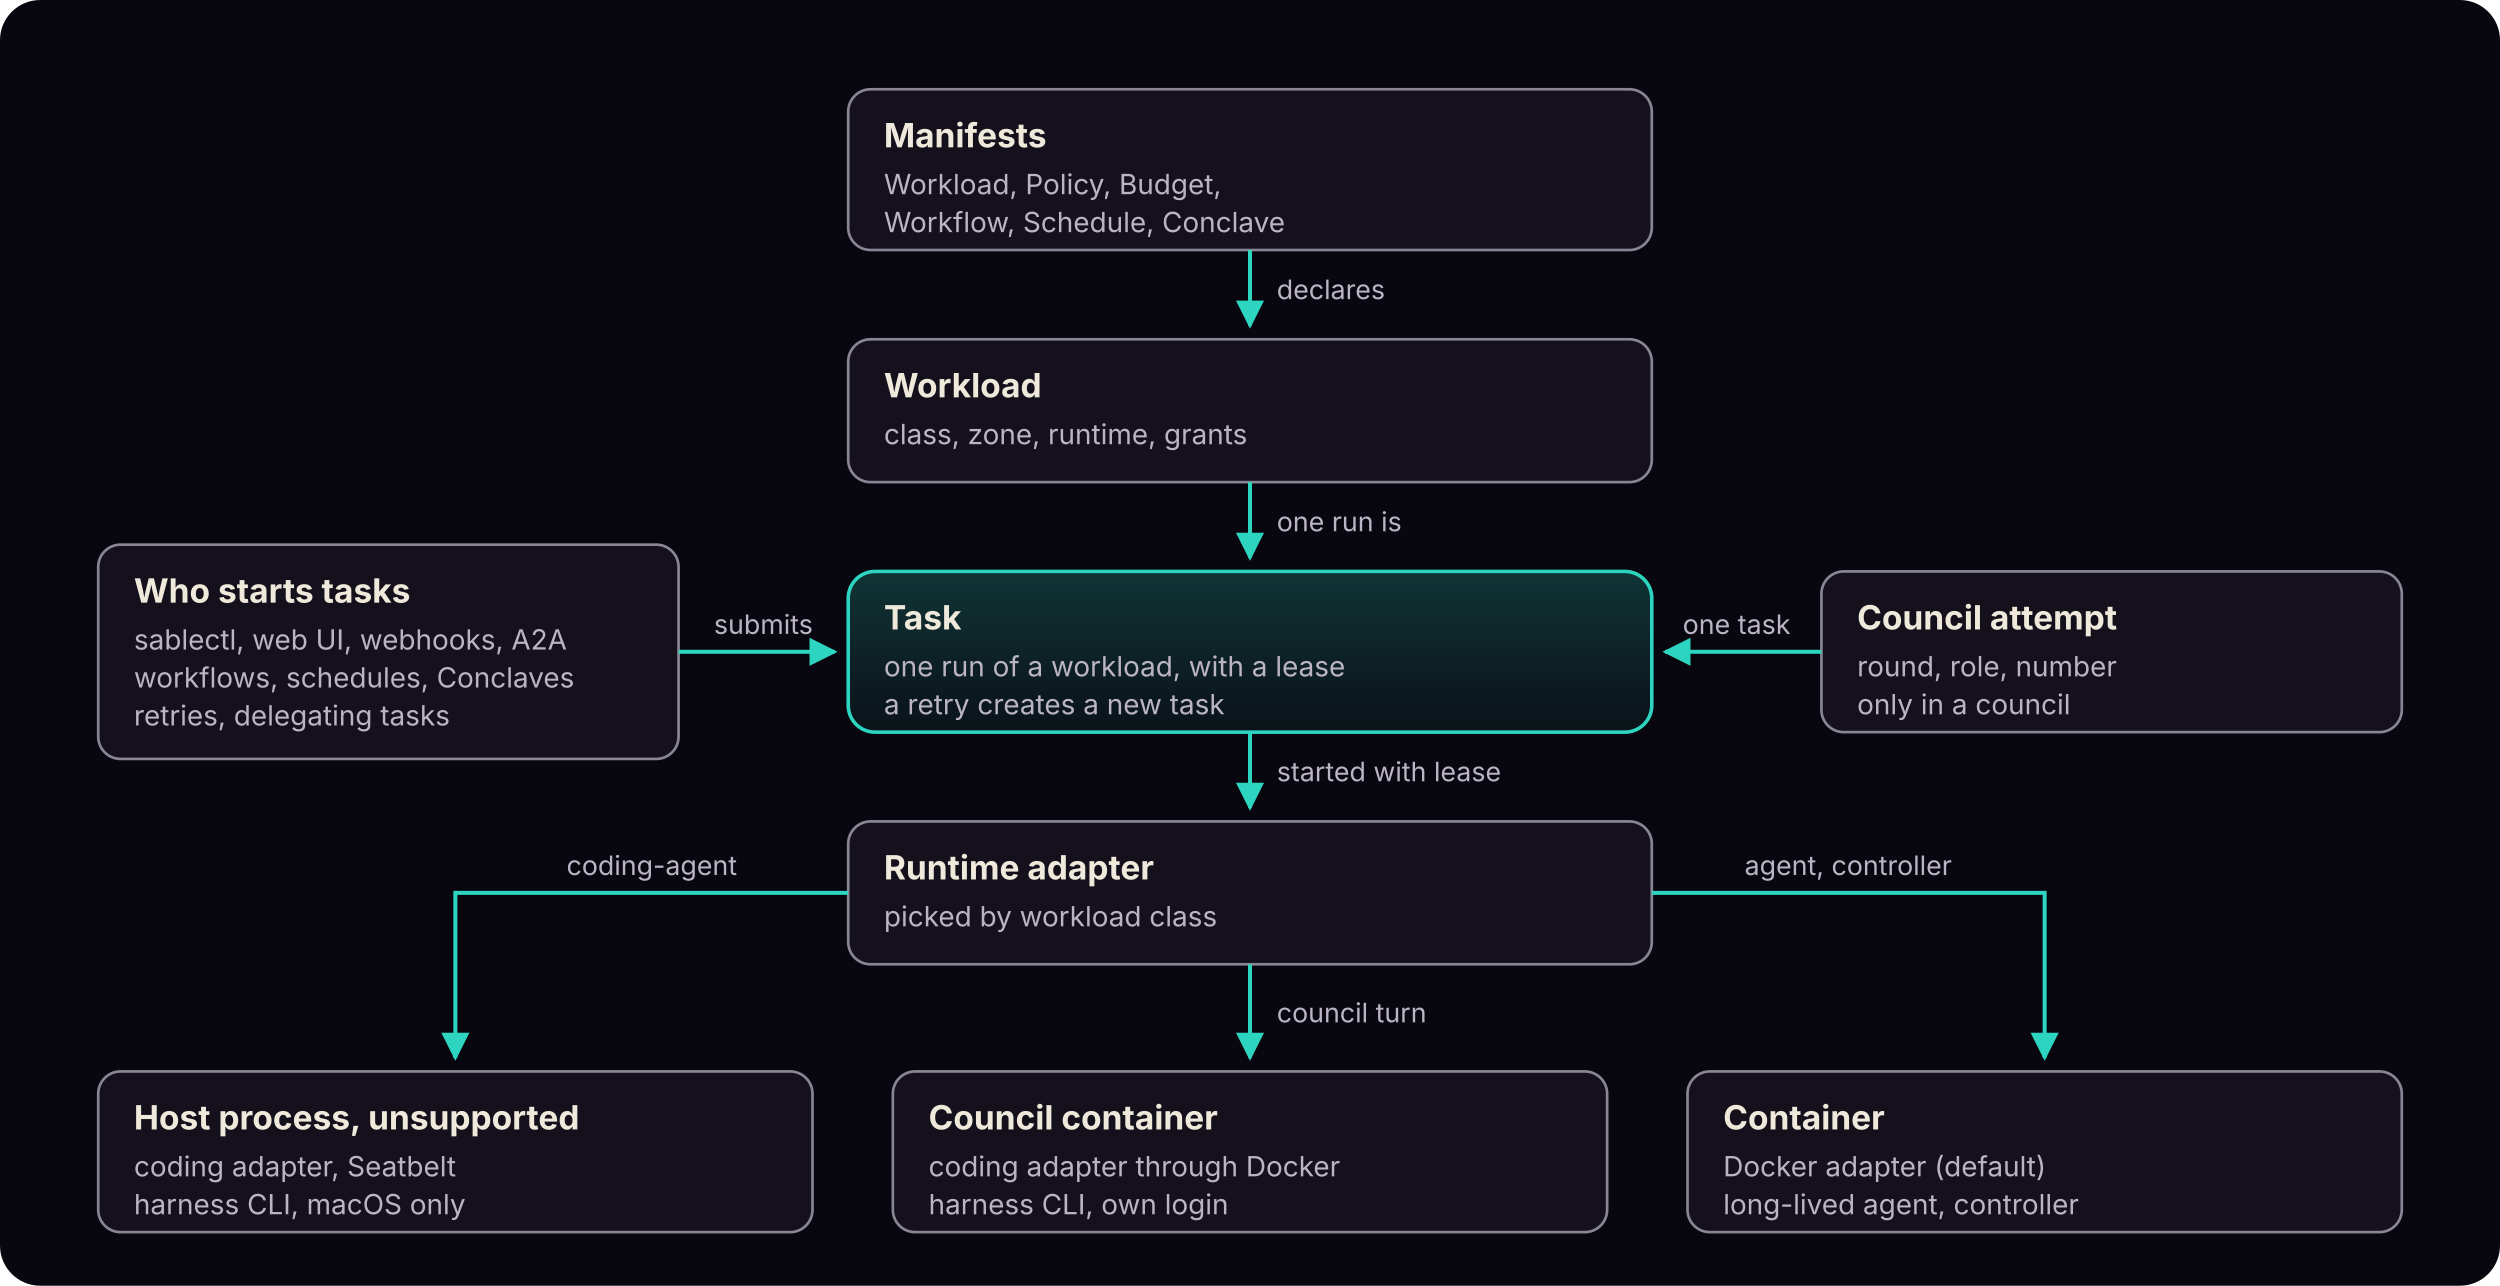
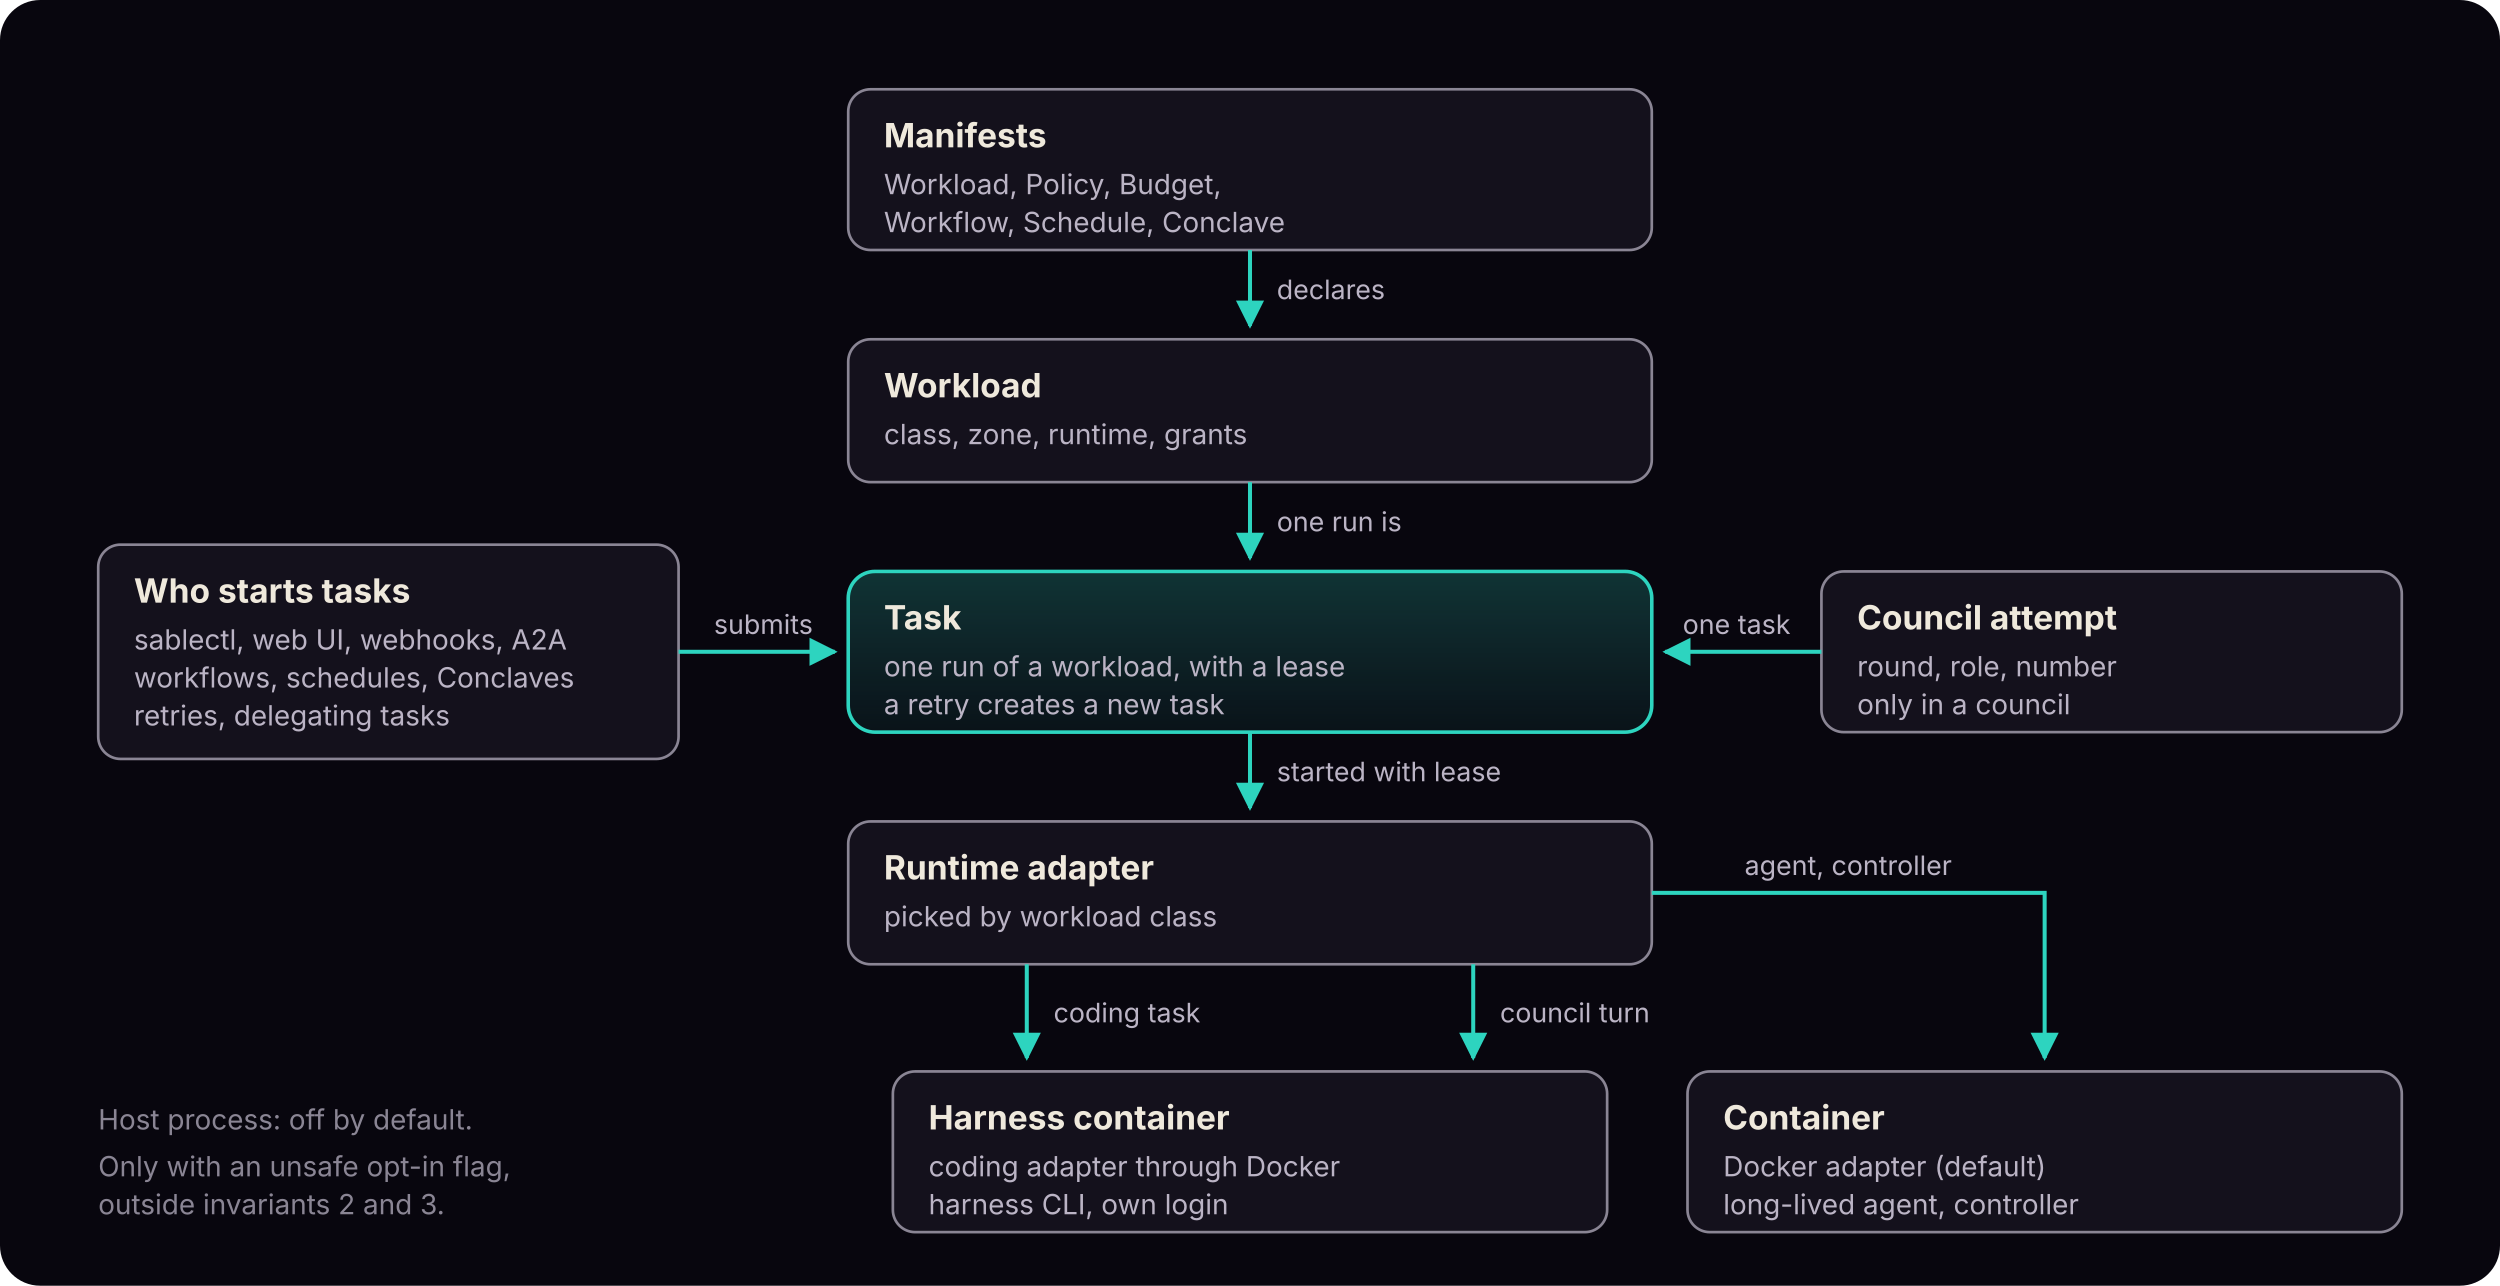
<svg xmlns="http://www.w3.org/2000/svg" viewBox="0 0 1120 576" role="img" aria-labelledby="t d" data-diagram="flow" font-family="system-ui, -apple-system, BlinkMacSystemFont, 'Segoe UI', sans-serif">
  <defs>
    <marker id="a" viewBox="0 0 10 10" refX="9" refY="5" markerWidth="7" markerHeight="7" orient="auto-start-reverse">
      <path d="M0 0 10 5 0 10z" fill="#2dd4bf" />
    </marker>
    <marker id="m" viewBox="0 0 10 10" refX="9" refY="5" markerWidth="7" markerHeight="7" orient="auto-start-reverse">
      <path d="M0 0 10 5 0 10z" fill="#8a8594" />
    </marker>
    <marker id="x" viewBox="0 0 10 10" refX="9" refY="5" markerWidth="7" markerHeight="7" orient="auto-start-reverse">
      <path d="M0 0 10 5 0 10z" fill="#f87171" />
    </marker>
    <linearGradient id="glow" x1="0" y1="0" x2="0" y2="1">
      <stop offset="0" stop-color="#2dd4bf" stop-opacity=".22" />
      <stop offset="1" stop-color="#2dd4bf" stop-opacity=".06" />
    </linearGradient>
    <style>
      .lane{fill:#111422;stroke:#373040}
      .lanet{fill:#8a8594;font-size:13px;font-weight:600;letter-spacing:.14em}
      .box{fill:#14111c;stroke:#8a8594;stroke-width:1.2}
      .key{fill:url(#glow);stroke:#2dd4bf;stroke-width:1.6}
      .ext{fill:#14111c;stroke:#7fd6b4;stroke-width:1.2}
      .plan{fill:#14111c;stroke:#8a8594;stroke-width:1.2;stroke-dasharray:5 4}
      .wait{fill:#14111c;stroke:#f0b86a;stroke-width:1.2}
      .bad{fill:#14111c;stroke:#f87171;stroke-width:1.2}
      .frame{fill:none;stroke:#bbb4c5;stroke-dasharray:5 5;stroke-width:1.2}
      .h{fill:#efe9dc;font-size:15px;font-weight:650}
      .s{fill:#bbb4c5;font-size:12.5px}
      .cap{fill:#8a8594;font-size:12.5px}
      .pn{fill:#8a8594;font-size:12px;font-weight:600;letter-spacing:.06em}
      .n{fill:#2dd4bf;font-size:12px;font-weight:700;letter-spacing:.08em}
      .idt{fill:#bbb4c5;font-size:12px;font-weight:600;letter-spacing:.06em}
      .lbl{fill:#bbb4c5;font-size:12px}
      .no{fill:#f87171;font-size:13px;font-weight:600}
      .f{stroke:#2dd4bf;stroke-width:1.8;fill:none}
      .r{stroke:#8a8594;stroke-width:1.4;fill:none;stroke-dasharray:4 4}
      .deny{stroke:#f87171;stroke-width:1.4;fill:none;stroke-dasharray:4 4}
      .life{stroke:#373040;stroke-width:1.2;fill:none;stroke-dasharray:4 4}
    </style>
  </defs>
  <rect width="1120" height="576" rx="18" fill="#08060e" />
  <rect class="box" x="380" y="40" width="360" height="72" rx="10" />
  <text class="h" x="396" y="66">Manifests</text>
  <text class="s" x="396" y="87">Workload, Policy, Budget,</text>
  <text class="s" x="396" y="104">Workflow, Schedule, Conclave</text>
  <path class="f" d="M560 112V146" marker-end="url(#a)" />
  <text class="lbl" x="572" y="134">declares</text>
  <rect class="box" x="380" y="152" width="360" height="64" rx="10" />
  <text class="h" x="396" y="178">Workload</text>
  <text class="s" x="396" y="199">class, zone, runtime, grants</text>
  <path class="f" d="M560 216V250" marker-end="url(#a)" />
  <text class="lbl" x="572" y="238">one run is</text>
  <rect class="box" x="44" y="244" width="260" height="96" rx="10" />
  <text class="h" x="60" y="270">Who starts tasks</text>
  <text class="s" x="60" y="291">sablectl, web UI, webhooks, A2A</text>
  <text class="s" x="60" y="308">workflows, schedules, Conclaves</text>
  <text class="s" x="60" y="325">retries, delegating tasks</text>
  <rect class="key" x="380" y="256" width="360" height="72" rx="12" />
  <text class="h" x="396" y="282">Task</text>
  <text class="s" x="396" y="303">one run of a workload, with a lease</text>
  <text class="s" x="396" y="320">a retry creates a new task</text>
  <rect class="box" x="816" y="256" width="260" height="72" rx="10" />
  <text class="h" x="832" y="282">Council attempt</text>
  <text class="s" x="832" y="303">round, role, number</text>
  <text class="s" x="832" y="320">only in a council</text>
  <path class="f" d="M304 292H374" marker-end="url(#a)" />
  <text class="lbl" x="342" y="284" text-anchor="middle">submits</text>
  <path class="f" d="M816 292H746" marker-end="url(#a)" />
  <text class="lbl" x="778" y="284" text-anchor="middle">one task</text>
  <path class="f" d="M560 328V362" marker-end="url(#a)" />
  <text class="lbl" x="572" y="350">started with lease</text>
  <rect class="box" x="380" y="368" width="360" height="64" rx="10" />
  <text class="h" x="396" y="394">Runtime adapter</text>
  <text class="s" x="396" y="415">picked by workload class</text>
-   <path class="f" d="M380 400H204V474" marker-end="url(#a)" />
-   <text class="lbl" x="292" y="392" text-anchor="middle">coding-agent</text>
-   <path class="f" d="M560 432V474" marker-end="url(#a)" />
-   <text class="lbl" x="572" y="458">council turn</text>
+   <path class="f" d="M460 432V474" marker-end="url(#a)" />
+   <text class="lbl" x="472" y="458">coding task</text>
+   <path class="f" d="M660 432V474" marker-end="url(#a)" />
+   <text class="lbl" x="672" y="458">council turn</text>
  <path class="f" d="M740 400H916V474" marker-end="url(#a)" />
  <text class="lbl" x="828" y="392" text-anchor="middle">agent, controller</text>
-   <rect class="box" x="44" y="480" width="320" height="72" rx="10" />
-   <text class="h" x="60" y="506">Host process, unsupported</text>
-   <text class="s" x="60" y="527">coding adapter, Seatbelt</text>
-   <text class="s" x="60" y="544">harness CLI, macOS only</text>
+   <text class="cap" x="44" y="506">Host process: off by default.</text>
+   <text class="cap" x="44" y="527">Only with an unsafe opt-in flag,</text>
+   <text class="cap" x="44" y="544">outside invariants 2 and 3.</text>
  <rect class="box" x="400" y="480" width="320" height="72" rx="10" />
-   <text class="h" x="416" y="506">Council container</text>
+   <text class="h" x="416" y="506">Harness container</text>
  <text class="s" x="416" y="527">coding adapter through Docker</text>
  <text class="s" x="416" y="544">harness CLI, own login</text>
  <rect class="box" x="756" y="480" width="320" height="72" rx="10" />
  <text class="h" x="772" y="506">Container</text>
  <text class="s" x="772" y="527">Docker adapter (default)</text>
  <text class="s" x="772" y="544">long-lived agent, controller</text>
</svg>
